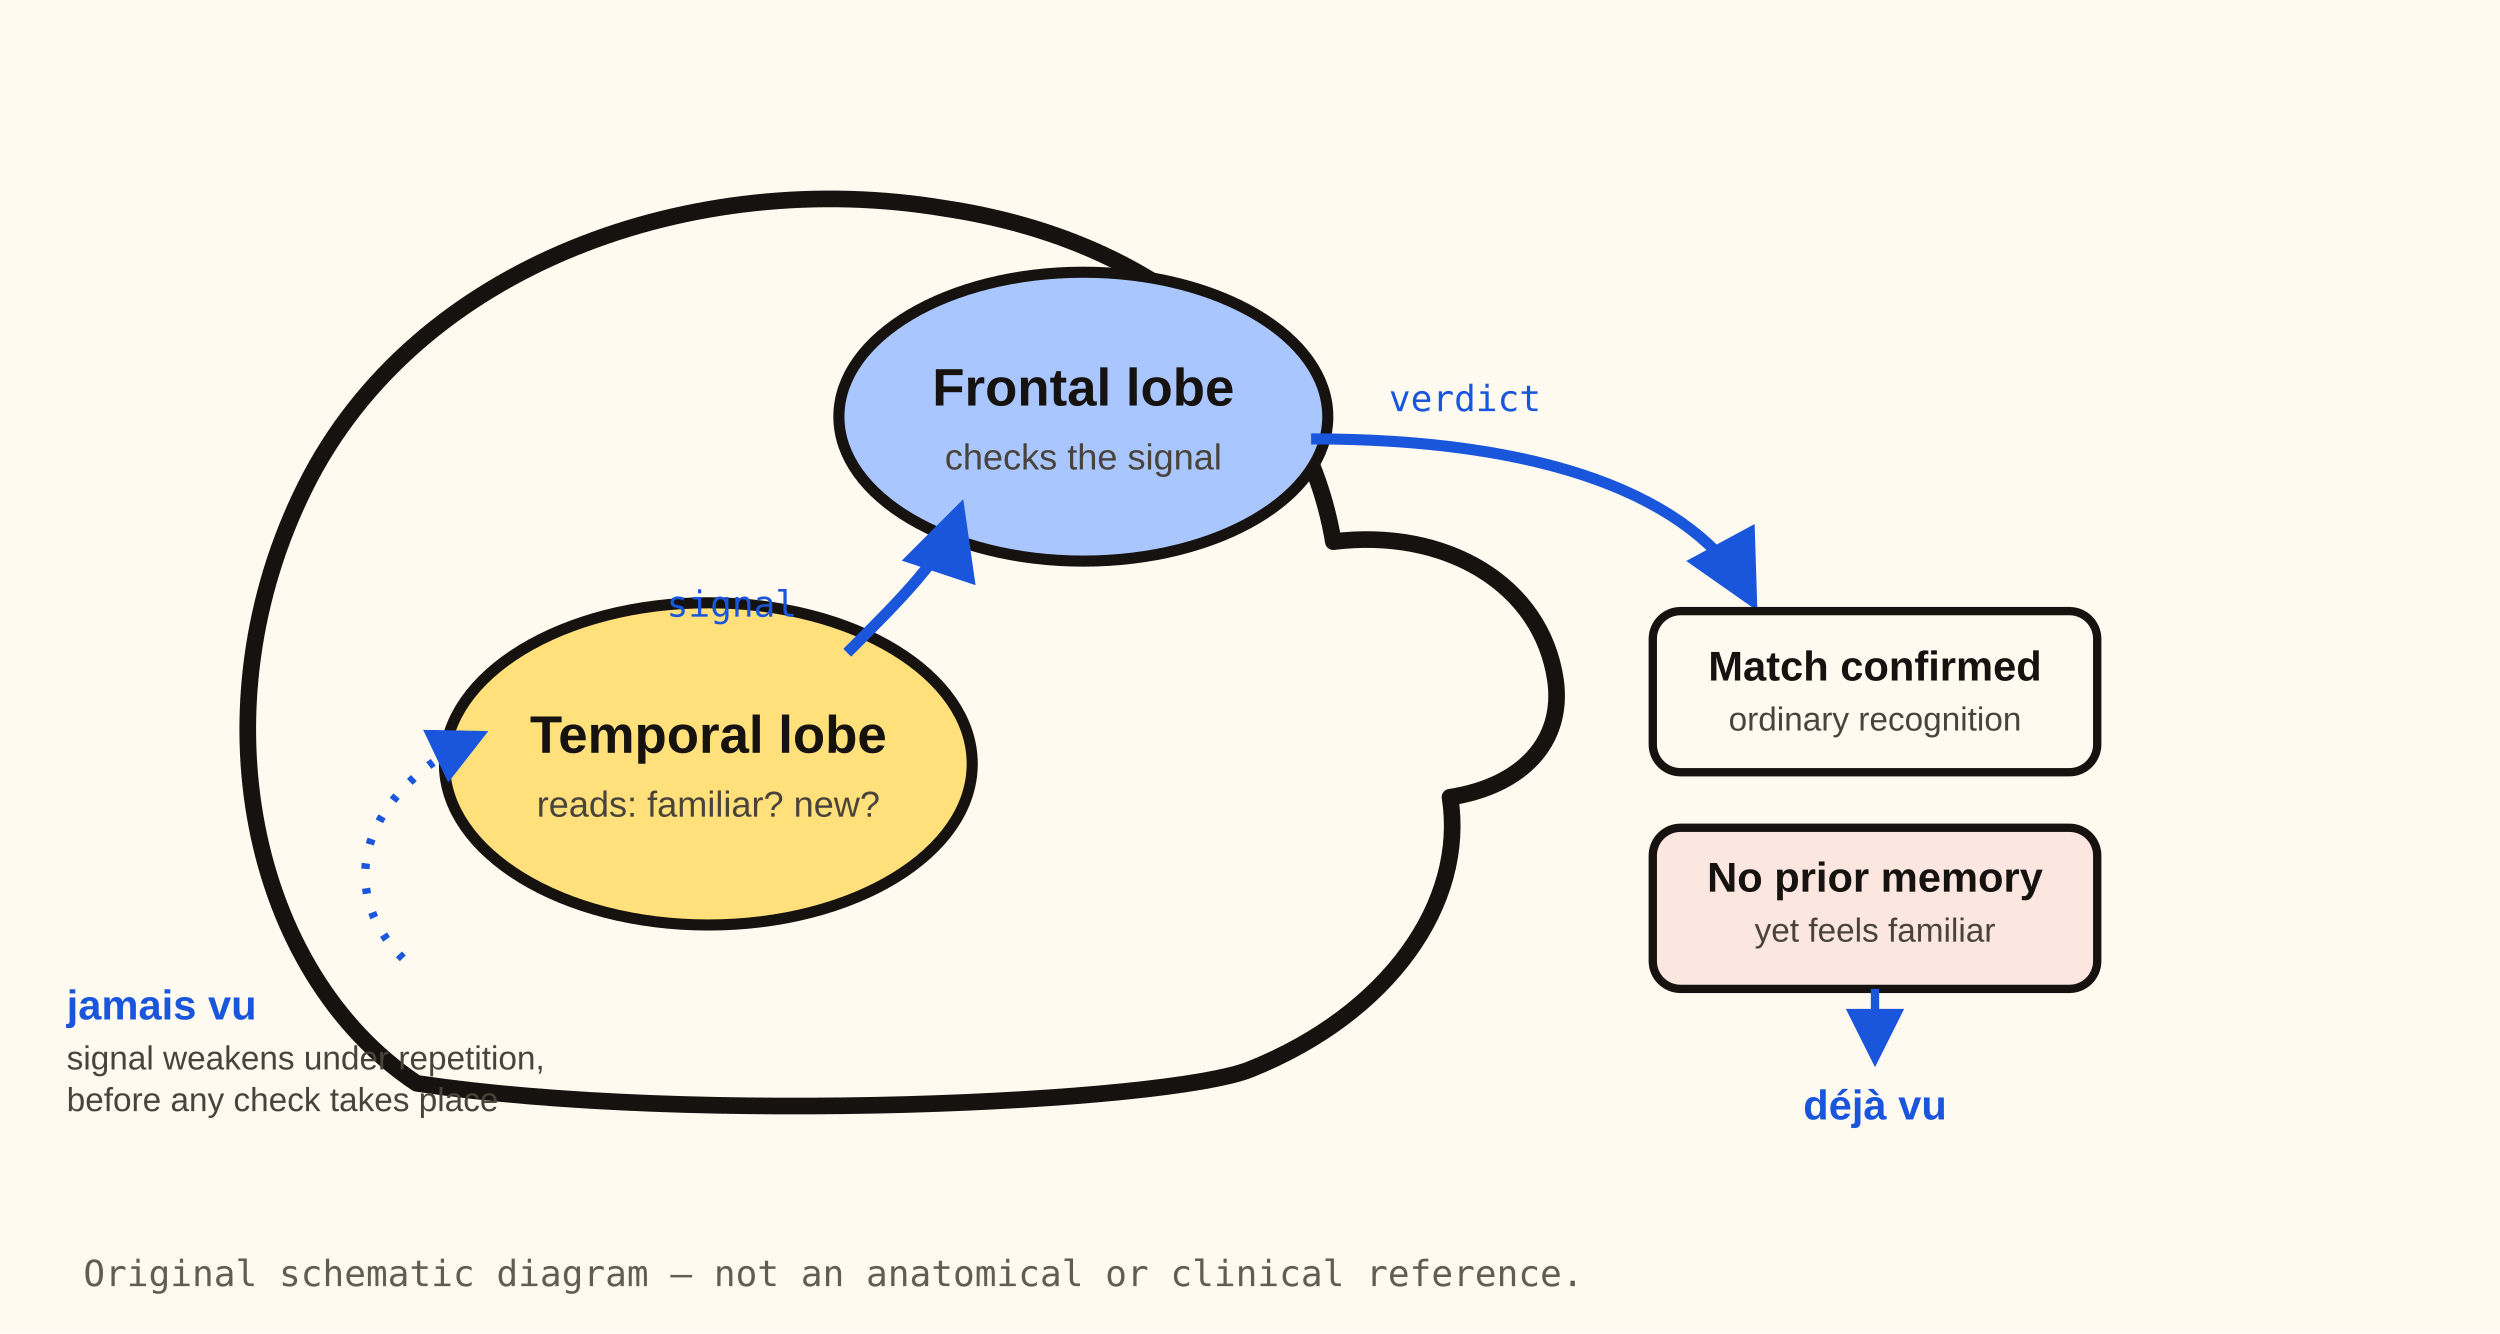
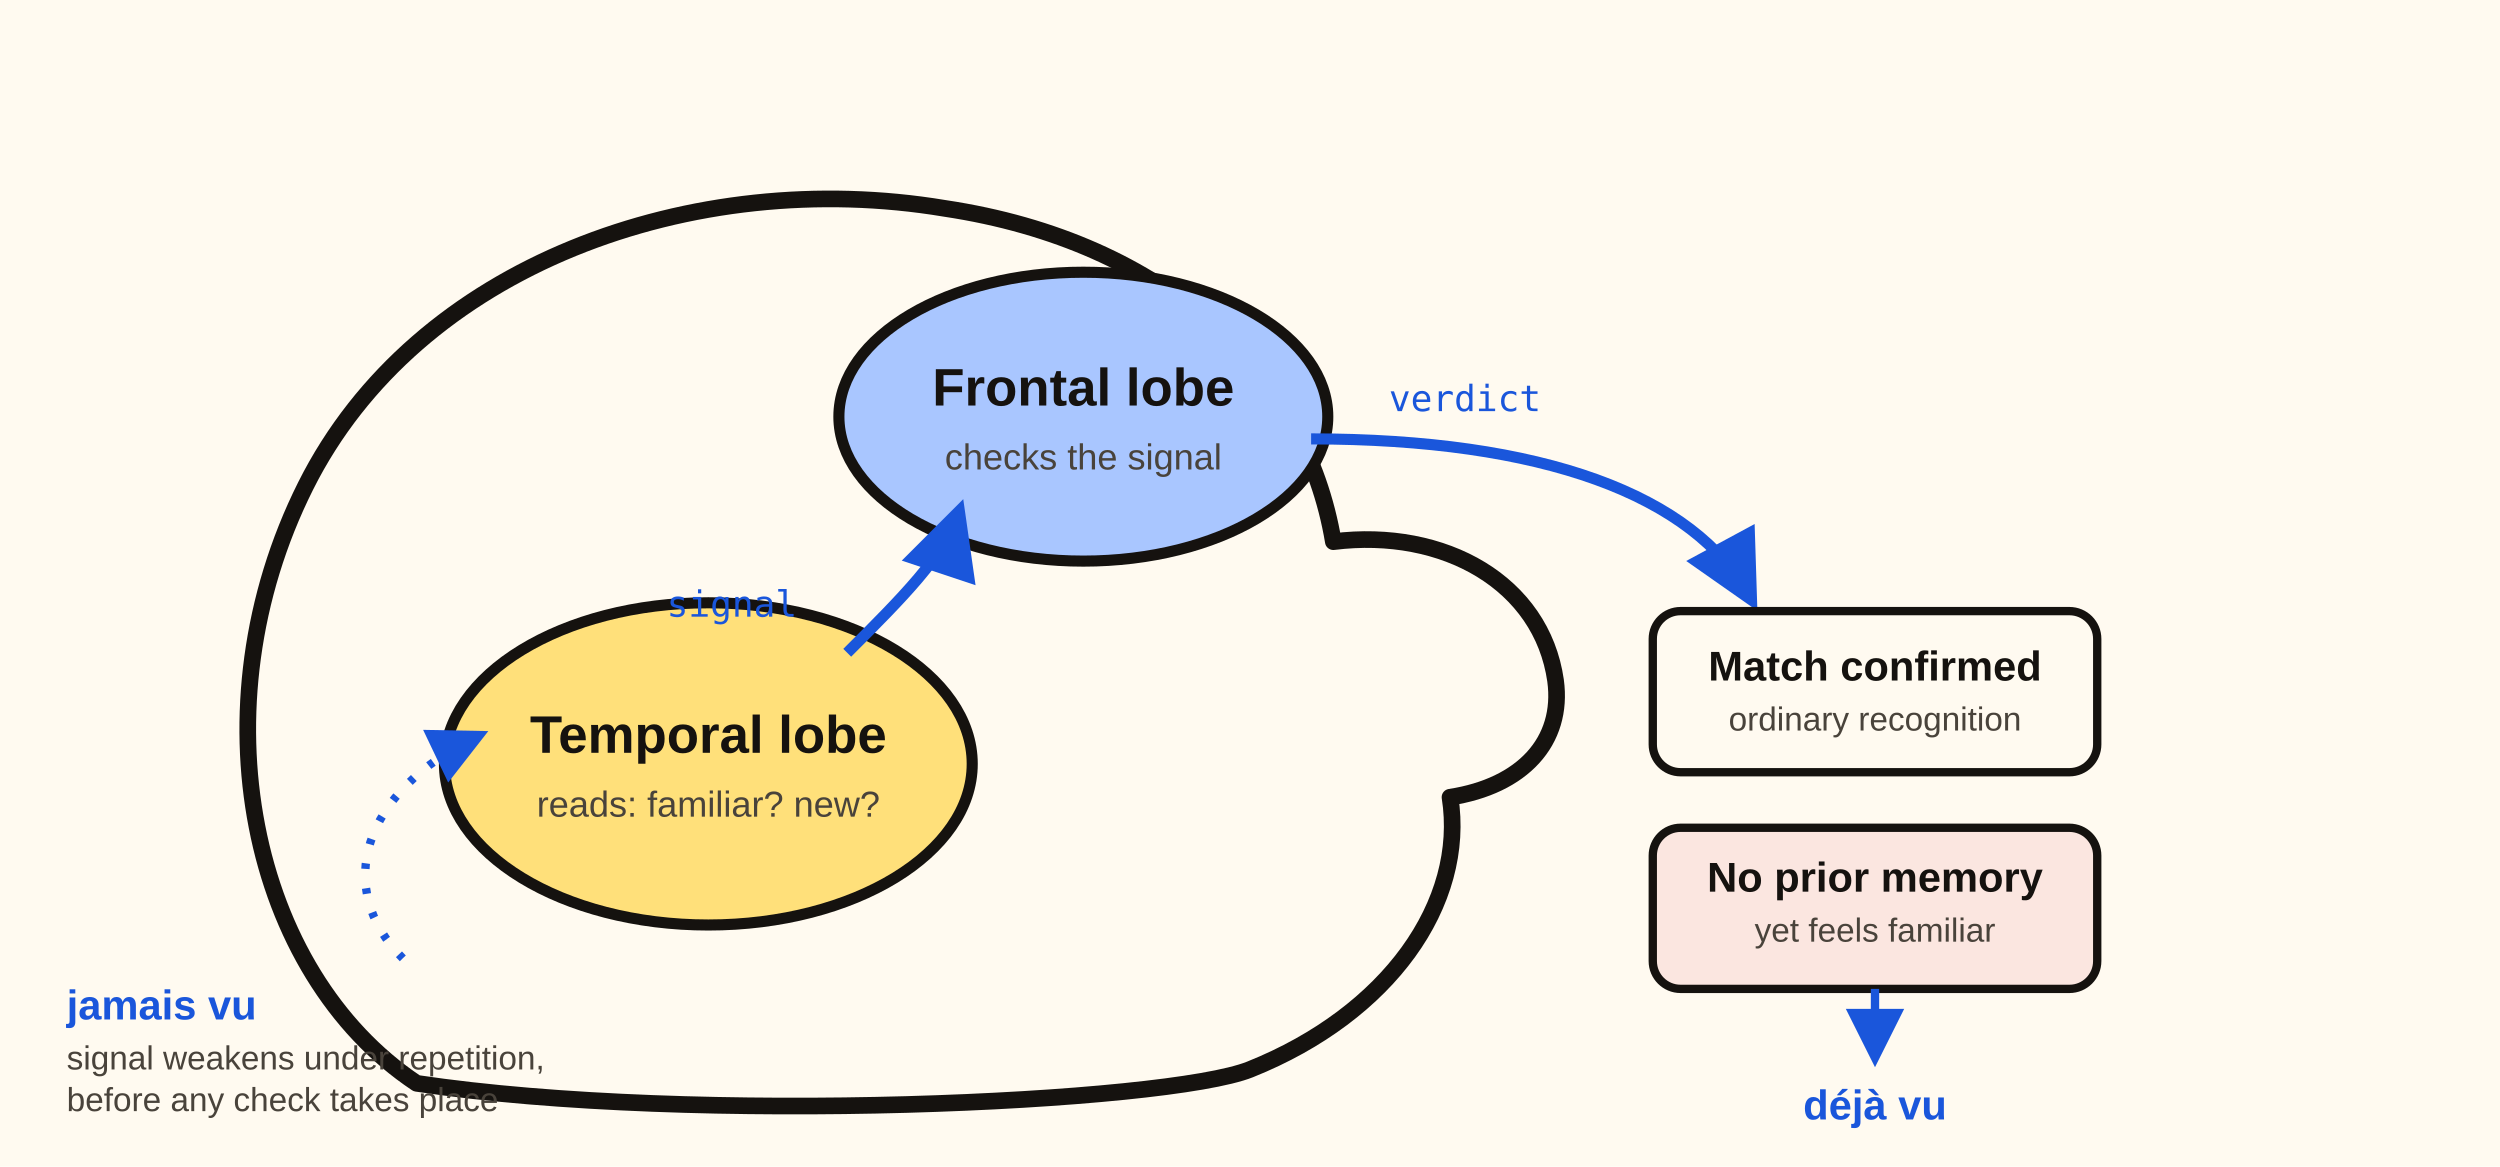
- <svg xmlns="http://www.w3.org/2000/svg" viewBox="0 0 900 480" role="img" aria-labelledby="loopTitle loopDesc">
+ <svg xmlns="http://www.w3.org/2000/svg" viewBox="0 0 900 420" role="img" aria-labelledby="loopTitle loopDesc">
  <defs>
    <marker id="arrow" viewBox="0 0 10 10" refX="8" refY="5" markerWidth="7" markerHeight="7" orient="auto-start-reverse">
      <path d="M0,0 L10,5 L0,10 z" fill="#1a56db" />
    </marker>
  </defs>
-   <rect x="0" y="0" width="900" height="480" fill="#fffaf0" />
+   <rect x="0" y="0" width="900" height="420" fill="#fffaf0" />
  <path d="M150,390 C90,350 70,255 110,175 C150,95 250,60 340,75 C420,87 470,135 480,195 C520,190 555,210 560,245 C563,267 548,283 522,287 C528,325 500,365 450,385 C420,397 250,405 150,390 Z" fill="none" stroke="#15120f" stroke-width="6" stroke-linejoin="round" />
  <ellipse cx="255" cy="275" rx="95" ry="58" fill="#ffe07a" stroke="#15120f" stroke-width="4" />
  <text x="255" y="271" text-anchor="middle" font-family="DM Sans, Arial, sans-serif" font-size="19" font-weight="700" fill="#15120f">Temporal lobe</text>
  <text x="255" y="294" text-anchor="middle" font-family="DM Sans, Arial, sans-serif" font-size="13" fill="#49433b">reads: familiar? new?</text>
  <ellipse cx="390" cy="150" rx="88" ry="52" fill="#a9c6ff" stroke="#15120f" stroke-width="4" />
  <text x="390" y="146" text-anchor="middle" font-family="DM Sans, Arial, sans-serif" font-size="19" font-weight="700" fill="#15120f">Frontal lobe</text>
  <text x="390" y="169" text-anchor="middle" font-family="DM Sans, Arial, sans-serif" font-size="13" fill="#49433b">checks the signal</text>
  <path d="M305,235 C325,215 340,200 345,185" fill="none" stroke="#1a56db" stroke-width="4" marker-end="url(#arrow)" />
  <text x="240" y="222" font-family="DM Mono, monospace" font-size="13" fill="#1a56db">signal</text>
  <path d="M472,158 C555,158 610,178 630,215" fill="none" stroke="#1a56db" stroke-width="4" marker-end="url(#arrow)" />
  <text x="500" y="148" font-family="DM Mono, monospace" font-size="13" fill="#1a56db">verdict</text>
  <g>
    <rect x="595" y="220" width="160" height="58" rx="10" fill="#fffaf0" stroke="#15120f" stroke-width="3" />
    <text x="675" y="245" text-anchor="middle" font-family="DM Sans, Arial, sans-serif" font-size="15" font-weight="700" fill="#15120f">Match confirmed</text>
    <text x="675" y="263" text-anchor="middle" font-family="DM Sans, Arial, sans-serif" font-size="12" fill="#49433b">ordinary recognition</text>
  </g>
  <g>
    <rect x="595" y="298" width="160" height="58" rx="10" fill="#fbe6e0" stroke="#15120f" stroke-width="3" />
    <text x="675" y="321" text-anchor="middle" font-family="DM Sans, Arial, sans-serif" font-size="15" font-weight="700" fill="#15120f">No prior memory</text>
    <text x="675" y="339" text-anchor="middle" font-family="DM Sans, Arial, sans-serif" font-size="12" fill="#49433b">yet feels familiar</text>
  </g>
  <path d="M675,356 L675,380" fill="none" stroke="#1a56db" stroke-width="3" marker-end="url(#arrow)" />
  <text x="675" y="403" text-anchor="middle" font-family="DM Sans, Arial, sans-serif" font-size="15" font-weight="700" fill="#1a56db">déjà vu</text>
  <path d="M145,345 C120,320 130,285 172,265" fill="none" stroke="#1a56db" stroke-width="3" stroke-dasharray="2 7" marker-end="url(#arrow)" />
  <text x="24" y="367" font-family="DM Sans, Arial, sans-serif" font-size="15" font-weight="700" fill="#1a56db">jamais vu</text>
  <text x="24" y="385" font-family="DM Sans, Arial, sans-serif" font-size="12" fill="#49433b">signal weakens under repetition,</text>
  <text x="24" y="400" font-family="DM Sans, Arial, sans-serif" font-size="12" fill="#49433b">before any check takes place</text>
-   <rect x="0" y="440" width="900" height="40" fill="#fffaf0" />
-   <text x="30" y="463" font-family="DM Mono, monospace" font-size="13" fill="#625c52">Original schematic diagram — not an anatomical or clinical reference.</text>
</svg>
